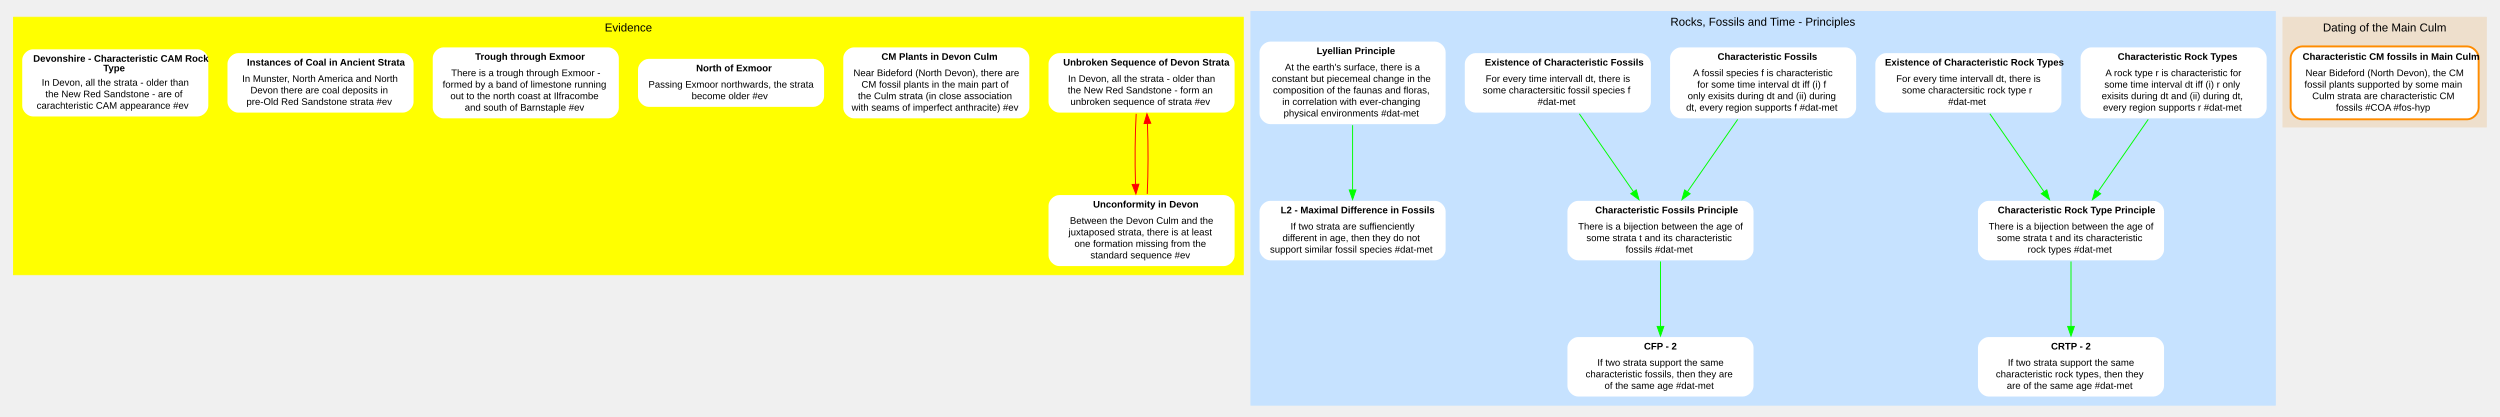
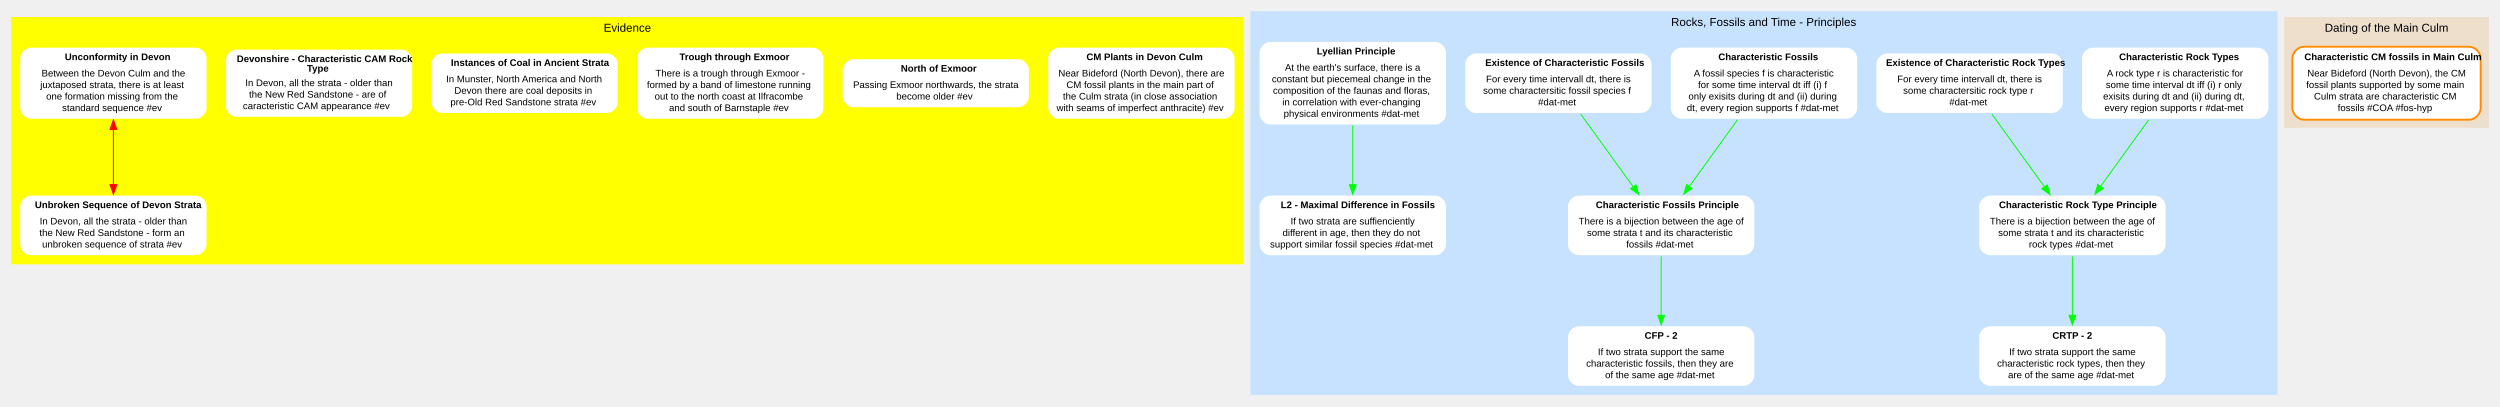
- <svg xmlns="http://www.w3.org/2000/svg" width="720pt" height="120pt" viewBox="0.00 0.00 720.00 120.20">
-   <g id="graph0" class="graph" transform="scale(.2767 .2767) rotate(0) translate(4 430.4)">
+ <svg xmlns="http://www.w3.org/2000/svg" width="720pt" height="117pt" viewBox="0.00 0.00 720.00 116.88">
+   <g id="graph0" class="graph" transform="scale(.2767 .2767) rotate(0) translate(4 418.4)">
+     <g id="clust3" class="cluster">
+       <polygon fill="#eedfcc" stroke="#eedfcc" points="2374,-286 2374,-400.4 2586,-400.4 2586,-286 2374,-286" />
+       <text text-anchor="start" x="2415.658" y="-385.6" font-family="arial" font-size="12.00" fill="#000000">Dating of the Main Culm</text>
+     </g>
    <g id="clust1" class="cluster">
-       <polygon fill="#ffff00" stroke="#ffff00" points="8,-144 8,-412.4 1290,-412.4 1290,-144 8,-144" />
-       <text text-anchor="start" x="624.326" y="-397.6" font-family="arial" font-size="12.00" fill="#000000">Evidence</text>
-     </g>
-     <g id="clust3" class="cluster">
-       <polygon fill="#eedfcc" stroke="#eedfcc" points="2374,-298 2374,-412.4 2586,-412.4 2586,-298 2374,-298" />
-       <text text-anchor="start" x="2415.658" y="-397.6" font-family="arial" font-size="12.00" fill="#000000">Dating of the Main Culm</text>
+       <polygon fill="#ffff00" stroke="#ffff00" points="8,-144 8,-400.4 1290,-400.4 1290,-144 8,-144" />
+       <text text-anchor="start" x="624.326" y="-385.6" font-family="arial" font-size="12.00" fill="#000000">Evidence</text>
    </g>
    <g id="clust2" class="cluster">
-       <polygon fill="#c6e2ff" stroke="#c6e2ff" points="1298,-8 1298,-418.4 2366,-418.4 2366,-8 1298,-8" />
-       <text text-anchor="start" x="1735.333" y="-403.6" font-family="arial" font-size="12.00" fill="#000000">Rocks, Fossils and Time - Principles</text>
+       <polygon fill="#c6e2ff" stroke="#c6e2ff" points="1298,-8 1298,-406.4 2366,-406.4 2366,-8 1298,-8" />
+       <text text-anchor="start" x="1735.333" y="-391.6" font-family="arial" font-size="12.00" fill="#000000">Rocks, Fossils and Time - Principles</text>
    </g>
    <g id="node1" class="node">
-       <path fill="#ffffff" stroke="#ffff00" stroke-width="2" d="M1270,-376C1270,-376 1098,-376 1098,-376 1092,-376 1086,-370 1086,-364 1086,-364 1086,-324 1086,-324 1086,-318 1092,-312 1098,-312 1098,-312 1270,-312 1270,-312 1276,-312 1282,-318 1282,-324 1282,-324 1282,-364 1282,-364 1282,-370 1276,-376 1270,-376" />
-       <text text-anchor="start" x="1102.305" y="-362" font-family="arial" font-weight="bold" font-size="10.00" fill="#000000">Unbroken Sequence of Devon Strata</text>
-       <text text-anchor="start" x="1107.312" y="-345" font-family="arial" font-size="10.00" fill="#000000">In Devon, all the strata - older than</text>
-       <text text-anchor="start" x="1107.035" y="-333" font-family="arial" font-size="10.00" fill="#000000"> the New Red Sandstone - form an</text>
-       <text text-anchor="start" x="1109.803" y="-321" font-family="arial" font-size="10.00" fill="#000000"> unbroken sequence of strata #ev</text>
+       <path fill="#ffffff" stroke="#ffff00" stroke-width="2" d="M200,-216C200,-216 28,-216 28,-216 22,-216 16,-210 16,-204 16,-204 16,-164 16,-164 16,-158 22,-152 28,-152 28,-152 200,-152 200,-152 206,-152 212,-158 212,-164 212,-164 212,-204 212,-204 212,-210 206,-216 200,-216" />
+       <text text-anchor="start" x="32.305" y="-202" font-family="arial" font-weight="bold" font-size="10.00" fill="#000000">Unbroken Sequence of Devon Strata</text>
+       <text text-anchor="start" x="37.312" y="-185" font-family="arial" font-size="10.00" fill="#000000">In Devon, all the strata - older than</text>
+       <text text-anchor="start" x="37.035" y="-173" font-family="arial" font-size="10.00" fill="#000000"> the New Red Sandstone - form an</text>
+       <text text-anchor="start" x="39.803" y="-161" font-family="arial" font-size="10.00" fill="#000000"> unbroken sequence of strata #ev</text>
+     </g>
+     <g id="node2" class="node">
+       <path fill="#ffffff" stroke="#ffff00" stroke-width="2" d="M1270,-370C1270,-370 1098,-370 1098,-370 1092,-370 1086,-364 1086,-358 1086,-358 1086,-306 1086,-306 1086,-300 1092,-294 1098,-294 1098,-294 1270,-294 1270,-294 1276,-294 1282,-300 1282,-306 1282,-306 1282,-358 1282,-358 1282,-364 1276,-370 1270,-370" />
+       <text text-anchor="start" x="1126.775" y="-356" font-family="arial" font-weight="bold" font-size="10.00" fill="#000000">CM Plants in Devon Culm</text>
+       <text text-anchor="start" x="1097.599" y="-339" font-family="arial" font-size="10.00" fill="#000000">Near Bideford (North Devon), there are</text>
+       <text text-anchor="start" x="1105.932" y="-327" font-family="arial" font-size="10.00" fill="#000000"> CM fossil plants in the main part of</text>
+       <text text-anchor="start" x="1102.321" y="-315" font-family="arial" font-size="10.00" fill="#000000"> the Culm strata (in close association</text>
+       <text text-anchor="start" x="1095.652" y="-303" font-family="arial" font-size="10.00" fill="#000000"> with seams of imperfect anthracite) #ev</text>
+     </g>
+     <g id="node3" class="node">
+       <path fill="#ffffff" stroke="#ffff00" stroke-width="2" d="M1056,-358C1056,-358 884,-358 884,-358 878,-358 872,-352 872,-346 872,-346 872,-318 872,-318 872,-312 878,-306 884,-306 884,-306 1056,-306 1056,-306 1062,-306 1068,-312 1068,-318 1068,-318 1068,-346 1068,-346 1068,-352 1062,-358 1056,-358" />
+       <text text-anchor="start" x="933.607" y="-344" font-family="arial" font-weight="bold" font-size="10.00" fill="#000000">North of Exmoor</text>
+       <text text-anchor="start" x="883.871" y="-327" font-family="arial" font-size="10.00" fill="#000000">Passing Exmoor northwards, the strata</text>
+       <text text-anchor="start" x="928.878" y="-315" font-family="arial" font-size="10.00" fill="#000000"> become older #ev</text>
+     </g>
+     <g id="node4" class="node">
+       <path fill="#ffffff" stroke="#ffff00" stroke-width="2" d="M842,-370C842,-370 670,-370 670,-370 664,-370 658,-364 658,-358 658,-358 658,-306 658,-306 658,-300 664,-294 670,-294 670,-294 842,-294 842,-294 848,-294 854,-300 854,-306 854,-306 854,-358 854,-358 854,-364 848,-370 842,-370" />
+       <text text-anchor="start" x="703.21" y="-356" font-family="arial" font-weight="bold" font-size="10.00" fill="#000000">Trough through Exmoor</text>
+       <text text-anchor="start" x="678.206" y="-339" font-family="arial" font-size="10.00" fill="#000000">There is a trough through Exmoor -</text>
+       <text text-anchor="start" x="669.308" y="-327" font-family="arial" font-size="10.00" fill="#000000"> formed by a band of limestone running</text>
+       <text text-anchor="start" x="677.362" y="-315" font-family="arial" font-size="10.00" fill="#000000"> out to the north coast at Ilfracombe</text>
+       <text text-anchor="start" x="692.362" y="-303" font-family="arial" font-size="10.00" fill="#000000"> and south of Barnstaple #ev</text>
+     </g>
+     <g id="node5" class="node">
+       <path fill="#ffffff" stroke="#ffff00" stroke-width="2" d="M628,-364C628,-364 456,-364 456,-364 450,-364 444,-358 444,-352 444,-352 444,-312 444,-312 444,-306 450,-300 456,-300 456,-300 628,-300 628,-300 634,-300 640,-306 640,-312 640,-312 640,-352 640,-352 640,-358 634,-364 628,-364" />
+       <text text-anchor="start" x="465.31" y="-350" font-family="arial" font-weight="bold" font-size="10.00" fill="#000000">Instances of Coal in Ancient Strata</text>
+       <text text-anchor="start" x="460.322" y="-333" font-family="arial" font-size="10.00" fill="#000000">In Munster, North America and North</text>
+       <text text-anchor="start" x="468.925" y="-321" font-family="arial" font-size="10.00" fill="#000000"> Devon there are coal deposits in</text>
+       <text text-anchor="start" x="464.755" y="-309" font-family="arial" font-size="10.00" fill="#000000"> pre-Old Red Sandstone strata #ev</text>
+     </g>
+     <g id="node6" class="node">
+       <path fill="#ffffff" stroke="#ffff00" stroke-width="2" d="M414,-368C414,-368 242,-368 242,-368 236,-368 230,-362 230,-356 230,-356 230,-308 230,-308 230,-302 236,-296 242,-296 242,-296 414,-296 414,-296 420,-296 426,-302 426,-308 426,-308 426,-356 426,-356 426,-362 420,-368 414,-368" />
+       <text text-anchor="start" x="242.445" y="-354" font-family="arial" font-weight="bold" font-size="10.00" fill="#000000">Devonshire - Characteristic CAM Rock</text>
+       <text text-anchor="start" x="315.497" y="-344" font-family="arial" font-weight="bold" font-size="10.00" fill="#000000"> Type</text>
+       <text text-anchor="start" x="251.312" y="-329" font-family="arial" font-size="10.00" fill="#000000">In Devon, all the strata - older than</text>
+       <text text-anchor="start" x="255.2" y="-317" font-family="arial" font-size="10.00" fill="#000000"> the New Red Sandstone - are of</text>
+       <text text-anchor="start" x="248.819" y="-305" font-family="arial" font-size="10.00" fill="#000000"> caracteristic CAM appearance #ev </text>
    </g>
    <g id="node7" class="node">
-       <path fill="#ffffff" stroke="#ffff00" stroke-width="2" d="M1270,-228C1270,-228 1098,-228 1098,-228 1092,-228 1086,-222 1086,-216 1086,-216 1086,-164 1086,-164 1086,-158 1092,-152 1098,-152 1098,-152 1270,-152 1270,-152 1276,-152 1282,-158 1282,-164 1282,-164 1282,-216 1282,-216 1282,-222 1276,-228 1270,-228" />
-       <text text-anchor="start" x="1133.439" y="-214" font-family="arial" font-weight="bold" font-size="10.00" fill="#000000">Unconformity in Devon</text>
-       <text text-anchor="start" x="1109.255" y="-197" font-family="arial" font-size="10.00" fill="#000000">Between the Devon Culm and the</text>
-       <text text-anchor="start" x="1107.866" y="-185" font-family="arial" font-size="10.00" fill="#000000"> juxtaposed strata, there is at least</text>
-       <text text-anchor="start" x="1113.989" y="-173" font-family="arial" font-size="10.00" fill="#000000"> one formation missing from the</text>
-       <text text-anchor="start" x="1130.644" y="-161" font-family="arial" font-size="10.00" fill="#000000"> standard sequence #ev</text>
+       <path fill="#ffffff" stroke="#ffff00" stroke-width="2" d="M200,-370C200,-370 28,-370 28,-370 22,-370 16,-364 16,-358 16,-358 16,-306 16,-306 16,-300 22,-294 28,-294 28,-294 200,-294 200,-294 206,-294 212,-300 212,-306 212,-306 212,-358 212,-358 212,-364 206,-370 200,-370" />
+       <text text-anchor="start" x="63.439" y="-356" font-family="arial" font-weight="bold" font-size="10.00" fill="#000000">Unconformity in Devon</text>
+       <text text-anchor="start" x="39.255" y="-339" font-family="arial" font-size="10.00" fill="#000000">Between the Devon Culm and the</text>
+       <text text-anchor="start" x="37.866" y="-327" font-family="arial" font-size="10.00" fill="#000000"> juxtaposed strata, there is at least</text>
+       <text text-anchor="start" x="43.989" y="-315" font-family="arial" font-size="10.00" fill="#000000"> one formation missing from the</text>
+       <text text-anchor="start" x="60.644" y="-303" font-family="arial" font-size="10.00" fill="#000000"> standard sequence #ev</text>
+     </g>
+     <g id="edge1" class="edge">
+       <path fill="none" stroke="#ff0000" d="M114,-283.715C114,-265.295 114,-244.446 114,-226.593" />
+       <polygon fill="#ff0000" stroke="#ff0000" points="110.5,-283.886 114,-293.886 117.5,-283.886 110.5,-283.886" />
+       <polygon fill="#ff0000" stroke="#ff0000" points="117.5,-226.468 114,-216.468 110.5,-226.468 117.5,-226.468" />
+     </g>
+     <g id="node8" class="node">
+       <path fill="#ffffff" stroke="#c6e2ff" stroke-width="2" d="M2346,-370C2346,-370 2174,-370 2174,-370 2168,-370 2162,-364 2162,-358 2162,-358 2162,-306 2162,-306 2162,-300 2168,-294 2174,-294 2174,-294 2346,-294 2346,-294 2352,-294 2358,-300 2358,-306 2358,-306 2358,-358 2358,-358 2358,-364 2352,-370 2346,-370" />
+       <text text-anchor="start" x="2201.664" y="-356" font-family="arial" font-weight="bold" font-size="10.00" fill="#000000">Characteristic Rock Types</text>
+       <text text-anchor="start" x="2188.883" y="-339" font-family="arial" font-size="10.00" fill="#000000">A rock type r is characteristic for</text>
+       <text text-anchor="start" x="2187.777" y="-327" font-family="arial" font-size="10.00" fill="#000000"> some time interval dt iff (i) r only</text>
+       <text text-anchor="start" x="2184.988" y="-315" font-family="arial" font-size="10.00" fill="#000000"> exisits during dt and (ii) during dt,</text>
+       <text text-anchor="start" x="2186.374" y="-303" font-family="arial" font-size="10.00" fill="#000000"> every region supports r #dat-met</text>
+     </g>
+     <g id="node11" class="node">
+       <path fill="#ffffff" stroke="#c6e2ff" stroke-width="2" d="M2239,-216C2239,-216 2067,-216 2067,-216 2061,-216 2055,-210 2055,-204 2055,-204 2055,-164 2055,-164 2055,-158 2061,-152 2067,-152 2067,-152 2239,-152 2239,-152 2245,-152 2251,-158 2251,-164 2251,-164 2251,-204 2251,-204 2251,-210 2245,-216 2239,-216" />
+       <text text-anchor="start" x="2076.608" y="-202" font-family="arial" font-weight="bold" font-size="10.00" fill="#000000">Characteristic Rock Type Principle</text>
+       <text text-anchor="start" x="2067.139" y="-185" font-family="arial" font-size="10.00" fill="#000000">There is a bijection between the age of</text>
+       <text text-anchor="start" x="2075.765" y="-173" font-family="arial" font-size="10.00" fill="#000000"> some strata t and its characteristic</text>
+       <text text-anchor="start" x="2107.713" y="-161" font-family="arial" font-size="10.00" fill="#000000"> rock types #dat-met</text>
    </g>
    <g id="edge2" class="edge">
-       <path fill="none" stroke="#ff0000" d="M1178.386,-311.717C1177.163,-290.512 1176.928,-262.383 1177.679,-238.508" />
-       <polygon fill="#ff0000" stroke="#ff0000" points="1181.187,-238.353 1178.077,-228.225 1174.193,-238.082 1181.187,-238.353" />
+       <path fill="none" stroke="#00ff00" d="M2232.445,-293.886C2217.139,-272.715 2198.095,-246.374 2182.489,-224.789" />
+       <polygon fill="#00ff00" stroke="#00ff00" points="2185.169,-222.521 2176.473,-216.468 2179.496,-226.622 2185.169,-222.521" />
    </g>
-     <g id="node2" class="node">
-       <path fill="#ffffff" stroke="#ffff00" stroke-width="2" d="M1056,-382C1056,-382 884,-382 884,-382 878,-382 872,-376 872,-370 872,-370 872,-318 872,-318 872,-312 878,-306 884,-306 884,-306 1056,-306 1056,-306 1062,-306 1068,-312 1068,-318 1068,-318 1068,-370 1068,-370 1068,-376 1062,-382 1056,-382" />
-       <text text-anchor="start" x="912.775" y="-368" font-family="arial" font-weight="bold" font-size="10.00" fill="#000000">CM Plants in Devon Culm</text>
-       <text text-anchor="start" x="883.598" y="-351" font-family="arial" font-size="10.00" fill="#000000">Near Bideford (North Devon), there are</text>
-       <text text-anchor="start" x="891.932" y="-339" font-family="arial" font-size="10.00" fill="#000000"> CM fossil plants in the main part of</text>
-       <text text-anchor="start" x="888.321" y="-327" font-family="arial" font-size="10.00" fill="#000000"> the Culm strata (in close association</text>
-       <text text-anchor="start" x="881.653" y="-315" font-family="arial" font-size="10.00" fill="#000000"> with seams of imperfect anthracite) #ev</text>
-     </g>
-     <g id="node3" class="node">
-       <path fill="#ffffff" stroke="#ffff00" stroke-width="2" d="M842,-370C842,-370 670,-370 670,-370 664,-370 658,-364 658,-358 658,-358 658,-330 658,-330 658,-324 664,-318 670,-318 670,-318 842,-318 842,-318 848,-318 854,-324 854,-330 854,-330 854,-358 854,-358 854,-364 848,-370 842,-370" />
-       <text text-anchor="start" x="719.607" y="-356" font-family="arial" font-weight="bold" font-size="10.00" fill="#000000">North of Exmoor</text>
-       <text text-anchor="start" x="669.871" y="-339" font-family="arial" font-size="10.00" fill="#000000">Passing Exmoor northwards, the strata</text>
-       <text text-anchor="start" x="714.878" y="-327" font-family="arial" font-size="10.00" fill="#000000"> become older #ev</text>
-     </g>
-     <g id="node4" class="node">
-       <path fill="#ffffff" stroke="#ffff00" stroke-width="2" d="M628,-382C628,-382 456,-382 456,-382 450,-382 444,-376 444,-370 444,-370 444,-318 444,-318 444,-312 450,-306 456,-306 456,-306 628,-306 628,-306 634,-306 640,-312 640,-318 640,-318 640,-370 640,-370 640,-376 634,-382 628,-382" />
-       <text text-anchor="start" x="489.21" y="-368" font-family="arial" font-weight="bold" font-size="10.00" fill="#000000">Trough through Exmoor</text>
-       <text text-anchor="start" x="464.206" y="-351" font-family="arial" font-size="10.00" fill="#000000">There is a trough through Exmoor -</text>
-       <text text-anchor="start" x="455.308" y="-339" font-family="arial" font-size="10.00" fill="#000000"> formed by a band of limestone running</text>
-       <text text-anchor="start" x="463.362" y="-327" font-family="arial" font-size="10.00" fill="#000000"> out to the north coast at Ilfracombe</text>
-       <text text-anchor="start" x="478.363" y="-315" font-family="arial" font-size="10.00" fill="#000000"> and south of Barnstaple #ev</text>
-     </g>
-     <g id="node5" class="node">
-       <path fill="#ffffff" stroke="#ffff00" stroke-width="2" d="M414,-376C414,-376 242,-376 242,-376 236,-376 230,-370 230,-364 230,-364 230,-324 230,-324 230,-318 236,-312 242,-312 242,-312 414,-312 414,-312 420,-312 426,-318 426,-324 426,-324 426,-364 426,-364 426,-370 420,-376 414,-376" />
-       <text text-anchor="start" x="251.31" y="-362" font-family="arial" font-weight="bold" font-size="10.00" fill="#000000">Instances of Coal in Ancient Strata</text>
-       <text text-anchor="start" x="246.321" y="-345" font-family="arial" font-size="10.00" fill="#000000">In Munster, North America and North</text>
-       <text text-anchor="start" x="254.924" y="-333" font-family="arial" font-size="10.00" fill="#000000"> Devon there are coal deposits in</text>
-       <text text-anchor="start" x="250.755" y="-321" font-family="arial" font-size="10.00" fill="#000000"> pre-Old Red Sandstone strata #ev</text>
-     </g>
-     <g id="node6" class="node">
-       <path fill="#ffffff" stroke="#ffff00" stroke-width="2" d="M200,-380C200,-380 28,-380 28,-380 22,-380 16,-374 16,-368 16,-368 16,-320 16,-320 16,-314 22,-308 28,-308 28,-308 200,-308 200,-308 206,-308 212,-314 212,-320 212,-320 212,-368 212,-368 212,-374 206,-380 200,-380" />
-       <text text-anchor="start" x="28.445" y="-366" font-family="arial" font-weight="bold" font-size="10.00" fill="#000000">Devonshire - Characteristic CAM Rock</text>
-       <text text-anchor="start" x="101.497" y="-356" font-family="arial" font-weight="bold" font-size="10.00" fill="#000000"> Type</text>
-       <text text-anchor="start" x="37.312" y="-341" font-family="arial" font-size="10.00" fill="#000000">In Devon, all the strata - older than</text>
-       <text text-anchor="start" x="41.2" y="-329" font-family="arial" font-size="10.00" fill="#000000"> the New Red Sandstone - are of</text>
-       <text text-anchor="start" x="32.039" y="-317" font-family="arial" font-size="10.00" fill="#000000"> carachteristic CAM appearance #ev </text>
-     </g>
-     <g id="edge1" class="edge">
-       <path fill="none" stroke="#ff0000" d="M1189.923,-228.225C1190.961,-250.495 1191.022,-278.621 1190.105,-301.574" />
-       <polygon fill="#ff0000" stroke="#ff0000" points="1186.601,-301.559 1189.614,-311.717 1193.593,-301.897 1186.601,-301.559" />
-     </g>
-     <g id="node8" class="node">
-       <path fill="#ffffff" stroke="#c6e2ff" stroke-width="2" d="M2346,-382C2346,-382 2174,-382 2174,-382 2168,-382 2162,-376 2162,-370 2162,-370 2162,-318 2162,-318 2162,-312 2168,-306 2174,-306 2174,-306 2346,-306 2346,-306 2352,-306 2358,-312 2358,-318 2358,-318 2358,-370 2358,-370 2358,-376 2352,-382 2346,-382" />
-       <text text-anchor="start" x="2201.664" y="-368" font-family="arial" font-weight="bold" font-size="10.00" fill="#000000">Characteristic Rock Types</text>
-       <text text-anchor="start" x="2188.883" y="-351" font-family="arial" font-size="10.00" fill="#000000">A rock type r is characteristic for</text>
-       <text text-anchor="start" x="2187.777" y="-339" font-family="arial" font-size="10.00" fill="#000000"> some time interval dt iff (i) r only</text>
-       <text text-anchor="start" x="2184.988" y="-327" font-family="arial" font-size="10.00" fill="#000000"> exisits during dt and (ii) during dt,</text>
-       <text text-anchor="start" x="2186.374" y="-315" font-family="arial" font-size="10.00" fill="#000000"> every region supports r #dat-met</text>
-     </g>
-     <g id="node11" class="node">
-       <path fill="#ffffff" stroke="#c6e2ff" stroke-width="2" d="M2239,-222C2239,-222 2067,-222 2067,-222 2061,-222 2055,-216 2055,-210 2055,-210 2055,-170 2055,-170 2055,-164 2061,-158 2067,-158 2067,-158 2239,-158 2239,-158 2245,-158 2251,-164 2251,-170 2251,-170 2251,-210 2251,-210 2251,-216 2245,-222 2239,-222" />
-       <text text-anchor="start" x="2076.608" y="-208" font-family="arial" font-weight="bold" font-size="10.00" fill="#000000">Characteristic Rock Type Principle</text>
-       <text text-anchor="start" x="2067.139" y="-191" font-family="arial" font-size="10.00" fill="#000000">There is a bijection between the age of</text>
-       <text text-anchor="start" x="2075.765" y="-179" font-family="arial" font-size="10.00" fill="#000000"> some strata t and its characteristic</text>
-       <text text-anchor="start" x="2107.713" y="-167" font-family="arial" font-size="10.00" fill="#000000"> rock types #dat-met</text>
+     <g id="node9" class="node">
+       <path fill="#ffffff" stroke="#c6e2ff" stroke-width="2" d="M2132,-364C2132,-364 1960,-364 1960,-364 1954,-364 1948,-358 1948,-352 1948,-352 1948,-312 1948,-312 1948,-306 1954,-300 1960,-300 1960,-300 2132,-300 2132,-300 2138,-300 2144,-306 2144,-312 2144,-312 2144,-352 2144,-352 2144,-358 2138,-364 2132,-364" />
+       <text text-anchor="start" x="1959.044" y="-350" font-family="arial" font-weight="bold" font-size="10.00" fill="#000000">Existence of Characteristic Rock Types</text>
+       <text text-anchor="start" x="1970.716" y="-333" font-family="arial" font-size="10.00" fill="#000000">For every time intervall dt, there is</text>
+       <text text-anchor="start" x="1976.827" y="-321" font-family="arial" font-size="10.00" fill="#000000"> some charactersitic rock type r</text>
+       <text text-anchor="start" x="2024.884" y="-309" font-family="arial" font-size="10.00" fill="#000000"> #dat-met</text>
    </g>
    <g id="edge3" class="edge">
-       <path fill="none" stroke="#00ff00" d="M2233.551,-305.933C2217.622,-283.007 2197.351,-253.833 2181.13,-230.486" />
-       <polygon fill="#00ff00" stroke="#00ff00" points="2183.933,-228.386 2175.352,-222.171 2178.184,-232.38 2183.933,-228.386" />
-     </g>
-     <g id="node9" class="node">
-       <path fill="#ffffff" stroke="#c6e2ff" stroke-width="2" d="M2132,-376C2132,-376 1960,-376 1960,-376 1954,-376 1948,-370 1948,-364 1948,-364 1948,-324 1948,-324 1948,-318 1954,-312 1960,-312 1960,-312 2132,-312 2132,-312 2138,-312 2144,-318 2144,-324 2144,-324 2144,-364 2144,-364 2144,-370 2138,-376 2132,-376" />
-       <text text-anchor="start" x="1959.044" y="-362" font-family="arial" font-weight="bold" font-size="10.00" fill="#000000">Existence of Characteristic Rock Types</text>
-       <text text-anchor="start" x="1970.716" y="-345" font-family="arial" font-size="10.00" fill="#000000">For every time intervall dt, there is</text>
-       <text text-anchor="start" x="1976.827" y="-333" font-family="arial" font-size="10.00" fill="#000000"> some charactersitic rock type r</text>
-       <text text-anchor="start" x="2024.884" y="-321" font-family="arial" font-size="10.00" fill="#000000"> #dat-met</text>
-     </g>
-     <g id="edge4" class="edge">
-       <path fill="none" stroke="#00ff00" d="M2068.431,-311.717C2084.838,-288.103 2107.211,-255.903 2124.824,-230.553" />
-       <polygon fill="#00ff00" stroke="#00ff00" points="2127.767,-232.45 2130.599,-222.241 2122.019,-228.456 2127.767,-232.45" />
+       <path fill="none" stroke="#00ff00" d="M2069.217,-299.886C2085.272,-277.68 2106.751,-247.97 2123.942,-224.192" />
+       <polygon fill="#00ff00" stroke="#00ff00" points="2126.805,-226.206 2129.828,-216.051 2121.133,-222.104 2126.805,-226.206" />
    </g>
    <g id="node10" class="node">
      <path fill="#ffffff" stroke="#c6e2ff" stroke-width="2" d="M2239,-80C2239,-80 2067,-80 2067,-80 2061,-80 2055,-74 2055,-68 2055,-68 2055,-28 2055,-28 2055,-22 2061,-16 2067,-16 2067,-16 2239,-16 2239,-16 2245,-16 2251,-22 2251,-28 2251,-28 2251,-68 2251,-68 2251,-74 2245,-80 2239,-80" />
      <text text-anchor="start" x="2132.169" y="-66" font-family="arial" font-weight="bold" font-size="10.00" fill="#000000">CRTP - 2</text>
      <text text-anchor="start" x="2087.148" y="-49" font-family="arial" font-size="10.00" fill="#000000">If two strata support the same</text>
      <text text-anchor="start" x="2074.649" y="-37" font-family="arial" font-size="10.00" fill="#000000"> characteristic rock types, then they</text>
      <text text-anchor="start" x="2086.034" y="-25" font-family="arial" font-size="10.00" fill="#000000"> are of the same age #dat-met</text>
    </g>
-     <g id="edge5" class="edge">
-       <path fill="none" stroke="#00ff00" d="M2153,-157.778C2153,-137.807 2153,-111.931 2153,-90.318" />
-       <polygon fill="#00ff00" stroke="#00ff00" points="2156.5,-90.094 2153,-80.094 2149.5,-90.094 2156.5,-90.094" />
+     <g id="edge4" class="edge">
+       <path fill="none" stroke="#00ff00" d="M2153,-151.77C2153,-133.442 2153,-110.268 2153,-90.471" />
+       <polygon fill="#00ff00" stroke="#00ff00" points="2156.5,-90.47 2153,-80.47 2149.5,-90.47 2156.5,-90.47" />
    </g>
    <g id="node12" class="node">
-       <path fill="#ffffff" stroke="#c6e2ff" stroke-width="2" d="M1918,-382C1918,-382 1746,-382 1746,-382 1740,-382 1734,-376 1734,-370 1734,-370 1734,-318 1734,-318 1734,-312 1740,-306 1746,-306 1746,-306 1918,-306 1918,-306 1924,-306 1930,-312 1930,-318 1930,-318 1930,-370 1930,-370 1930,-376 1924,-382 1918,-382" />
-       <text text-anchor="start" x="1784.503" y="-368" font-family="arial" font-weight="bold" font-size="10.00" fill="#000000">Characteristic Fossils</text>
-       <text text-anchor="start" x="1758.938" y="-351" font-family="arial" font-size="10.00" fill="#000000">A fossil species f is characteristic</text>
-       <text text-anchor="start" x="1763.387" y="-339" font-family="arial" font-size="10.00" fill="#000000"> for some time interval dt iff (i) f</text>
-       <text text-anchor="start" x="1753.378" y="-327" font-family="arial" font-size="10.00" fill="#000000"> only exisits during dt and (ii) during</text>
-       <text text-anchor="start" x="1751.701" y="-315" font-family="arial" font-size="10.00" fill="#000000"> dt, every region supports f #dat-met</text>
+       <path fill="#ffffff" stroke="#c6e2ff" stroke-width="2" d="M1918,-370C1918,-370 1746,-370 1746,-370 1740,-370 1734,-364 1734,-358 1734,-358 1734,-306 1734,-306 1734,-300 1740,-294 1746,-294 1746,-294 1918,-294 1918,-294 1924,-294 1930,-300 1930,-306 1930,-306 1930,-358 1930,-358 1930,-364 1924,-370 1918,-370" />
+       <text text-anchor="start" x="1784.503" y="-356" font-family="arial" font-weight="bold" font-size="10.00" fill="#000000">Characteristic Fossils</text>
+       <text text-anchor="start" x="1758.938" y="-339" font-family="arial" font-size="10.00" fill="#000000">A fossil species f is characteristic</text>
+       <text text-anchor="start" x="1763.387" y="-327" font-family="arial" font-size="10.00" fill="#000000"> for some time interval dt iff (i) f</text>
+       <text text-anchor="start" x="1753.378" y="-315" font-family="arial" font-size="10.00" fill="#000000"> only exisits during dt and (ii) during</text>
+       <text text-anchor="start" x="1751.701" y="-303" font-family="arial" font-size="10.00" fill="#000000"> dt, every region supports f #dat-met</text>
    </g>
    <g id="node15" class="node">
-       <path fill="#ffffff" stroke="#c6e2ff" stroke-width="2" d="M1811,-222C1811,-222 1639,-222 1639,-222 1633,-222 1627,-216 1627,-210 1627,-210 1627,-170 1627,-170 1627,-164 1633,-158 1639,-158 1639,-158 1811,-158 1811,-158 1817,-158 1823,-164 1823,-170 1823,-170 1823,-210 1823,-210 1823,-216 1817,-222 1811,-222" />
-       <text text-anchor="start" x="1656.947" y="-208" font-family="arial" font-weight="bold" font-size="10.00" fill="#000000">Characteristic Fossils Principle</text>
-       <text text-anchor="start" x="1639.139" y="-191" font-family="arial" font-size="10.00" fill="#000000">There is a bijection between the age of</text>
-       <text text-anchor="start" x="1647.765" y="-179" font-family="arial" font-size="10.00" fill="#000000"> some strata t and its characteristic</text>
-       <text text-anchor="start" x="1688.607" y="-167" font-family="arial" font-size="10.00" fill="#000000"> fossils #dat-met</text>
+       <path fill="#ffffff" stroke="#c6e2ff" stroke-width="2" d="M1811,-216C1811,-216 1639,-216 1639,-216 1633,-216 1627,-210 1627,-204 1627,-204 1627,-164 1627,-164 1627,-158 1633,-152 1639,-152 1639,-152 1811,-152 1811,-152 1817,-152 1823,-158 1823,-164 1823,-164 1823,-204 1823,-204 1823,-210 1817,-216 1811,-216" />
+       <text text-anchor="start" x="1656.947" y="-202" font-family="arial" font-weight="bold" font-size="10.00" fill="#000000">Characteristic Fossils Principle</text>
+       <text text-anchor="start" x="1639.139" y="-185" font-family="arial" font-size="10.00" fill="#000000">There is a bijection between the age of</text>
+       <text text-anchor="start" x="1647.765" y="-173" font-family="arial" font-size="10.00" fill="#000000"> some strata t and its characteristic</text>
+       <text text-anchor="start" x="1688.607" y="-161" font-family="arial" font-size="10.00" fill="#000000"> fossils #dat-met</text>
+     </g>
+     <g id="edge5" class="edge">
+       <path fill="none" stroke="#00ff00" d="M1804.445,-293.886C1789.139,-272.715 1770.095,-246.374 1754.489,-224.789" />
+       <polygon fill="#00ff00" stroke="#00ff00" points="1757.169,-222.521 1748.473,-216.468 1751.496,-226.622 1757.169,-222.521" />
+     </g>
+     <g id="node13" class="node">
+       <path fill="#ffffff" stroke="#c6e2ff" stroke-width="2" d="M1704,-364C1704,-364 1532,-364 1532,-364 1526,-364 1520,-358 1520,-352 1520,-352 1520,-312 1520,-312 1520,-306 1526,-300 1532,-300 1532,-300 1704,-300 1704,-300 1710,-300 1716,-306 1716,-312 1716,-312 1716,-352 1716,-352 1716,-358 1710,-364 1704,-364" />
+       <text text-anchor="start" x="1541.883" y="-350" font-family="arial" font-weight="bold" font-size="10.00" fill="#000000">Existence of Characteristic Fossils</text>
+       <text text-anchor="start" x="1542.716" y="-333" font-family="arial" font-size="10.00" fill="#000000">For every time intervall dt, there is</text>
+       <text text-anchor="start" x="1539.659" y="-321" font-family="arial" font-size="10.00" fill="#000000"> some charactersitic fossil species f</text>
+       <text text-anchor="start" x="1596.884" y="-309" font-family="arial" font-size="10.00" fill="#000000"> #dat-met</text>
    </g>
    <g id="edge6" class="edge">
-       <path fill="none" stroke="#00ff00" d="M1805.551,-305.933C1789.622,-283.007 1769.351,-253.833 1753.13,-230.486" />
-       <polygon fill="#00ff00" stroke="#00ff00" points="1755.933,-228.386 1747.352,-222.171 1750.184,-232.38 1755.933,-228.386" />
-     </g>
-     <g id="node13" class="node">
-       <path fill="#ffffff" stroke="#c6e2ff" stroke-width="2" d="M1704,-376C1704,-376 1532,-376 1532,-376 1526,-376 1520,-370 1520,-364 1520,-364 1520,-324 1520,-324 1520,-318 1526,-312 1532,-312 1532,-312 1704,-312 1704,-312 1710,-312 1716,-318 1716,-324 1716,-324 1716,-364 1716,-364 1716,-370 1710,-376 1704,-376" />
-       <text text-anchor="start" x="1541.883" y="-362" font-family="arial" font-weight="bold" font-size="10.00" fill="#000000">Existence of Characteristic Fossils</text>
-       <text text-anchor="start" x="1542.716" y="-345" font-family="arial" font-size="10.00" fill="#000000">For every time intervall dt, there is</text>
-       <text text-anchor="start" x="1539.659" y="-333" font-family="arial" font-size="10.00" fill="#000000"> some charactersitic fossil species f</text>
-       <text text-anchor="start" x="1596.884" y="-321" font-family="arial" font-size="10.00" fill="#000000"> #dat-met</text>
-     </g>
-     <g id="edge7" class="edge">
-       <path fill="none" stroke="#00ff00" d="M1640.431,-311.717C1656.838,-288.103 1679.211,-255.903 1696.824,-230.553" />
-       <polygon fill="#00ff00" stroke="#00ff00" points="1699.767,-232.45 1702.599,-222.241 1694.018,-228.456 1699.767,-232.45" />
+       <path fill="none" stroke="#00ff00" d="M1641.217,-299.886C1657.272,-277.68 1678.751,-247.97 1695.942,-224.192" />
+       <polygon fill="#00ff00" stroke="#00ff00" points="1698.805,-226.206 1701.828,-216.051 1693.133,-222.104 1698.805,-226.206" />
    </g>
    <g id="node14" class="node">
      <path fill="#ffffff" stroke="#c6e2ff" stroke-width="2" d="M1811,-80C1811,-80 1639,-80 1639,-80 1633,-80 1627,-74 1627,-68 1627,-68 1627,-28 1627,-28 1627,-22 1633,-16 1639,-16 1639,-16 1811,-16 1811,-16 1817,-16 1823,-22 1823,-28 1823,-28 1823,-68 1823,-68 1823,-74 1817,-80 1811,-80" />
      <text text-anchor="start" x="1707.778" y="-66" font-family="arial" font-weight="bold" font-size="10.00" fill="#000000">CFP - 2</text>
      <text text-anchor="start" x="1659.149" y="-49" font-family="arial" font-size="10.00" fill="#000000">If two strata support the same</text>
      <text text-anchor="start" x="1646.93" y="-37" font-family="arial" font-size="10.00" fill="#000000"> characteristic fossils, then they are</text>
      <text text-anchor="start" x="1666.647" y="-25" font-family="arial" font-size="10.00" fill="#000000"> of the same age #dat-met</text>
    </g>
-     <g id="edge8" class="edge">
-       <path fill="none" stroke="#00ff00" d="M1725,-157.778C1725,-137.807 1725,-111.931 1725,-90.318" />
-       <polygon fill="#00ff00" stroke="#00ff00" points="1728.5,-90.094 1725,-80.094 1721.5,-90.094 1728.5,-90.094" />
+     <g id="edge7" class="edge">
+       <path fill="none" stroke="#00ff00" d="M1725,-151.77C1725,-133.442 1725,-110.268 1725,-90.471" />
+       <polygon fill="#00ff00" stroke="#00ff00" points="1728.5,-90.47 1725,-80.47 1721.5,-90.47 1728.5,-90.47" />
    </g>
    <g id="node16" class="node">
-       <path fill="#ffffff" stroke="#c6e2ff" stroke-width="2" d="M1490,-388C1490,-388 1318,-388 1318,-388 1312,-388 1306,-382 1306,-376 1306,-376 1306,-312 1306,-312 1306,-306 1312,-300 1318,-300 1318,-300 1490,-300 1490,-300 1496,-300 1502,-306 1502,-312 1502,-312 1502,-376 1502,-376 1502,-382 1496,-388 1490,-388" />
-       <text text-anchor="start" x="1366.498" y="-374" font-family="arial" font-weight="bold" font-size="10.00" fill="#000000">Lyellian Principle</text>
-       <text text-anchor="start" x="1333.43" y="-357" font-family="arial" font-size="10.00" fill="#000000">At the earth's surface, there is a</text>
-       <text text-anchor="start" x="1319.802" y="-345" font-family="arial" font-size="10.00" fill="#000000"> constant but piecemeal change in the</text>
-       <text text-anchor="start" x="1320.917" y="-333" font-family="arial" font-size="10.00" fill="#000000"> composition of the faunas and floras,</text>
-       <text text-anchor="start" x="1330.656" y="-321" font-family="arial" font-size="10.00" fill="#000000"> in correlation with ever-changing</text>
-       <text text-anchor="start" x="1332.043" y="-309" font-family="arial" font-size="10.00" fill="#000000"> physical environments #dat-met</text>
+       <path fill="#ffffff" stroke="#c6e2ff" stroke-width="2" d="M1490,-376C1490,-376 1318,-376 1318,-376 1312,-376 1306,-370 1306,-364 1306,-364 1306,-300 1306,-300 1306,-294 1312,-288 1318,-288 1318,-288 1490,-288 1490,-288 1496,-288 1502,-294 1502,-300 1502,-300 1502,-364 1502,-364 1502,-370 1496,-376 1490,-376" />
+       <text text-anchor="start" x="1366.498" y="-362" font-family="arial" font-weight="bold" font-size="10.00" fill="#000000">Lyellian Principle</text>
+       <text text-anchor="start" x="1333.43" y="-345" font-family="arial" font-size="10.00" fill="#000000">At the earth's surface, there is a</text>
+       <text text-anchor="start" x="1319.802" y="-333" font-family="arial" font-size="10.00" fill="#000000"> constant but piecemeal change in the</text>
+       <text text-anchor="start" x="1320.917" y="-321" font-family="arial" font-size="10.00" fill="#000000"> composition of the faunas and floras,</text>
+       <text text-anchor="start" x="1330.656" y="-309" font-family="arial" font-size="10.00" fill="#000000"> in correlation with ever-changing</text>
+       <text text-anchor="start" x="1332.043" y="-297" font-family="arial" font-size="10.00" fill="#000000"> physical environments #dat-met</text>
    </g>
    <g id="node17" class="node">
-       <path fill="#ffffff" stroke="#c6e2ff" stroke-width="2" d="M1490,-222C1490,-222 1318,-222 1318,-222 1312,-222 1306,-216 1306,-210 1306,-210 1306,-170 1306,-170 1306,-164 1312,-158 1318,-158 1318,-158 1490,-158 1490,-158 1496,-158 1502,-164 1502,-170 1502,-170 1502,-210 1502,-210 1502,-216 1496,-222 1490,-222" />
-       <text text-anchor="start" x="1328.999" y="-208" font-family="arial" font-weight="bold" font-size="10.00" fill="#000000">L2 - Maximal Difference in Fossils</text>
-       <text text-anchor="start" x="1339.264" y="-191" font-family="arial" font-size="10.00" fill="#000000">If two strata are suffienciently</text>
-       <text text-anchor="start" x="1330.912" y="-179" font-family="arial" font-size="10.00" fill="#000000"> different in age, then they do not</text>
-       <text text-anchor="start" x="1317.881" y="-167" font-family="arial" font-size="10.00" fill="#000000"> support similar fossil species #dat-met</text>
+       <path fill="#ffffff" stroke="#c6e2ff" stroke-width="2" d="M1490,-216C1490,-216 1318,-216 1318,-216 1312,-216 1306,-210 1306,-204 1306,-204 1306,-164 1306,-164 1306,-158 1312,-152 1318,-152 1318,-152 1490,-152 1490,-152 1496,-152 1502,-158 1502,-164 1502,-164 1502,-204 1502,-204 1502,-210 1496,-216 1490,-216" />
+       <text text-anchor="start" x="1328.999" y="-202" font-family="arial" font-weight="bold" font-size="10.00" fill="#000000">L2 - Maximal Difference in Fossils</text>
+       <text text-anchor="start" x="1339.264" y="-185" font-family="arial" font-size="10.00" fill="#000000">If two strata are suffienciently</text>
+       <text text-anchor="start" x="1330.912" y="-173" font-family="arial" font-size="10.00" fill="#000000"> different in age, then they do not</text>
+       <text text-anchor="start" x="1317.881" y="-161" font-family="arial" font-size="10.00" fill="#000000"> support similar fossil species #dat-met</text>
    </g>
-     <g id="edge9" class="edge">
-       <path fill="none" stroke="#00ff00" d="M1404,-299.87C1404,-278.732 1404,-253.526 1404,-232.592" />
-       <polygon fill="#00ff00" stroke="#00ff00" points="1407.5,-232.387 1404,-222.388 1400.5,-232.388 1407.5,-232.387" />
+     <g id="edge8" class="edge">
+       <path fill="none" stroke="#00ff00" d="M1404,-287.996C1404,-268.495 1404,-245.648 1404,-226.343" />
+       <polygon fill="#00ff00" stroke="#00ff00" points="1407.5,-226.318 1404,-216.318 1400.5,-226.318 1407.5,-226.318" />
    </g>
    <g id="node18" class="node">
-       <path fill="#ffffff" stroke="#ff8c00" stroke-width="2" d="M2566,-382C2566,-382 2394,-382 2394,-382 2388,-382 2382,-376 2382,-370 2382,-370 2382,-318 2382,-318 2382,-312 2388,-306 2394,-306 2394,-306 2566,-306 2566,-306 2572,-306 2578,-312 2578,-318 2578,-318 2578,-370 2578,-370 2578,-376 2572,-382 2566,-382" />
-       <text text-anchor="start" x="2394.451" y="-368" font-family="arial" font-weight="bold" font-size="10.00" fill="#000000">Characteristic CM fossils in Main Culm</text>
-       <text text-anchor="start" x="2397.492" y="-351" font-family="arial" font-size="10.00" fill="#000000">Near Bideford (North Devon), the CM</text>
-       <text text-anchor="start" x="2396.37" y="-339" font-family="arial" font-size="10.00" fill="#000000"> fossil plants supported by some main</text>
-       <text text-anchor="start" x="2404.445" y="-327" font-family="arial" font-size="10.00" fill="#000000"> Culm strata are characteristic CM</text>
-       <text text-anchor="start" x="2429.159" y="-315" font-family="arial" font-size="10.00" fill="#000000"> fossils #COA #fos-hyp</text>
+       <path fill="#ffffff" stroke="#ff8c00" stroke-width="2" d="M2566,-370C2566,-370 2394,-370 2394,-370 2388,-370 2382,-364 2382,-358 2382,-358 2382,-306 2382,-306 2382,-300 2388,-294 2394,-294 2394,-294 2566,-294 2566,-294 2572,-294 2578,-300 2578,-306 2578,-306 2578,-358 2578,-358 2578,-364 2572,-370 2566,-370" />
+       <text text-anchor="start" x="2394.451" y="-356" font-family="arial" font-weight="bold" font-size="10.00" fill="#000000">Characteristic CM fossils in Main Culm</text>
+       <text text-anchor="start" x="2397.492" y="-339" font-family="arial" font-size="10.00" fill="#000000">Near Bideford (North Devon), the CM</text>
+       <text text-anchor="start" x="2396.37" y="-327" font-family="arial" font-size="10.00" fill="#000000"> fossil plants supported by some main</text>
+       <text text-anchor="start" x="2404.445" y="-315" font-family="arial" font-size="10.00" fill="#000000"> Culm strata are characteristic CM</text>
+       <text text-anchor="start" x="2429.159" y="-303" font-family="arial" font-size="10.00" fill="#000000"> fossils #COA #fos-hyp</text>
    </g>
  </g>
</svg>
